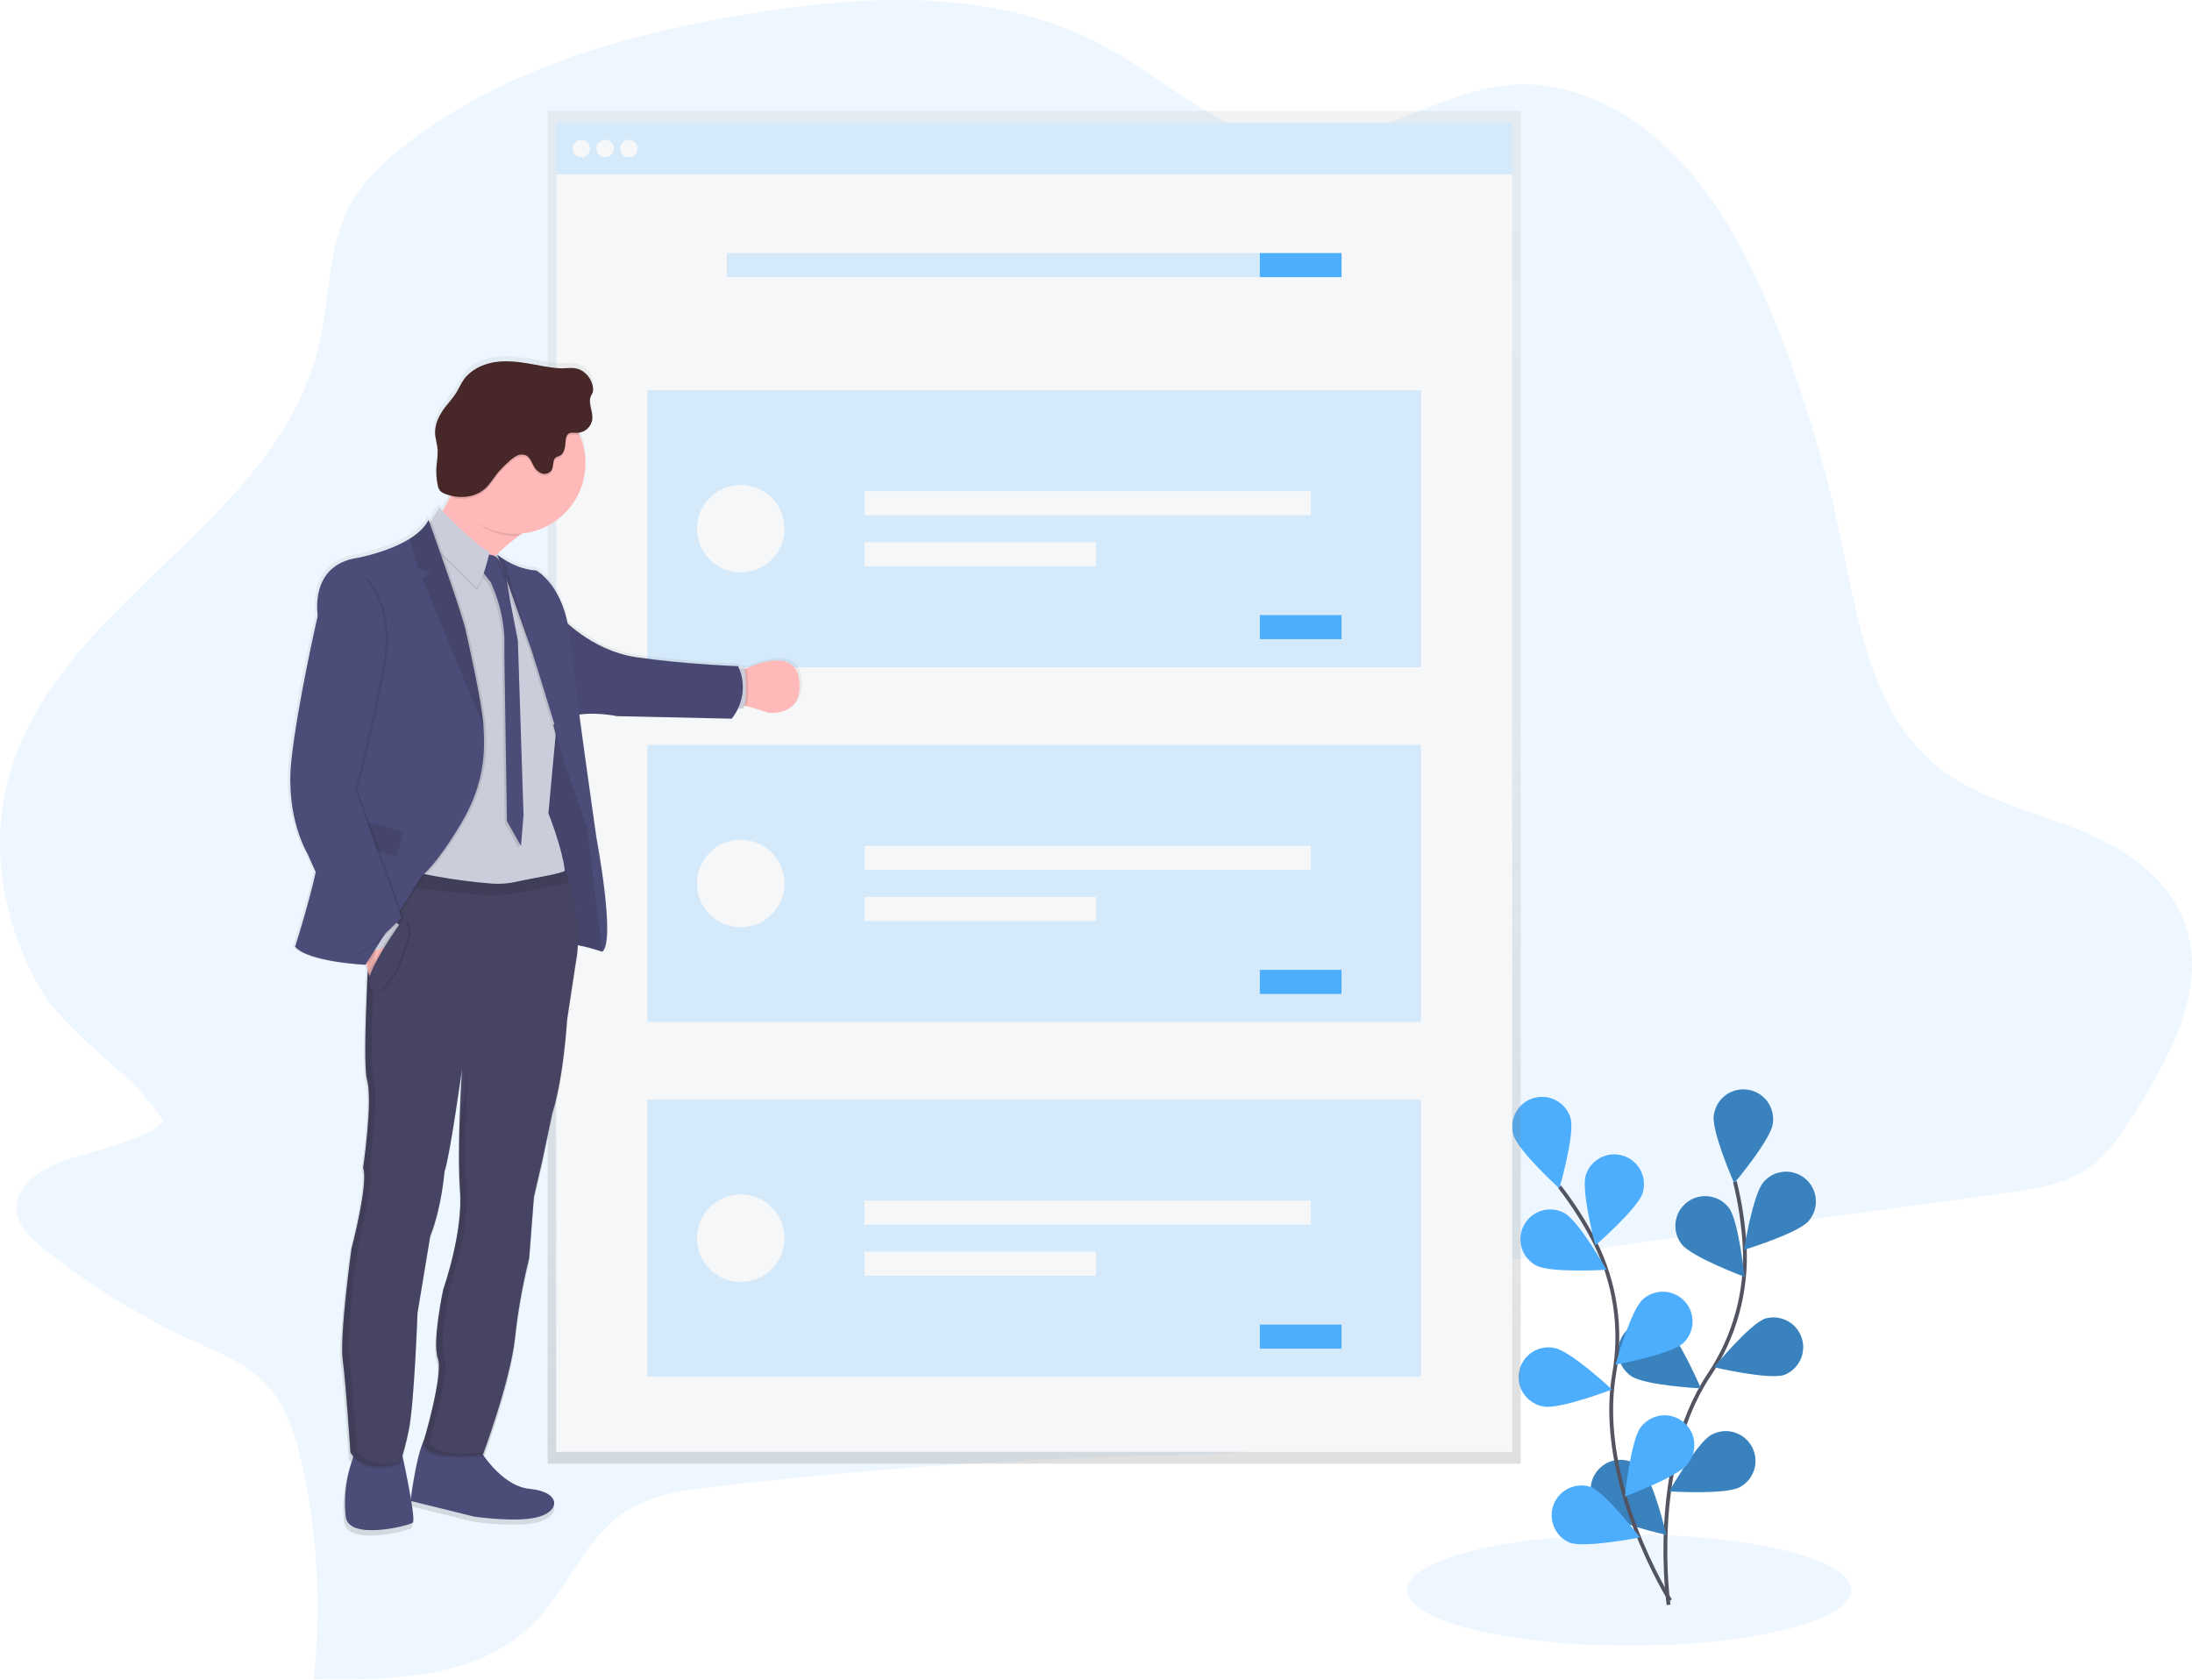
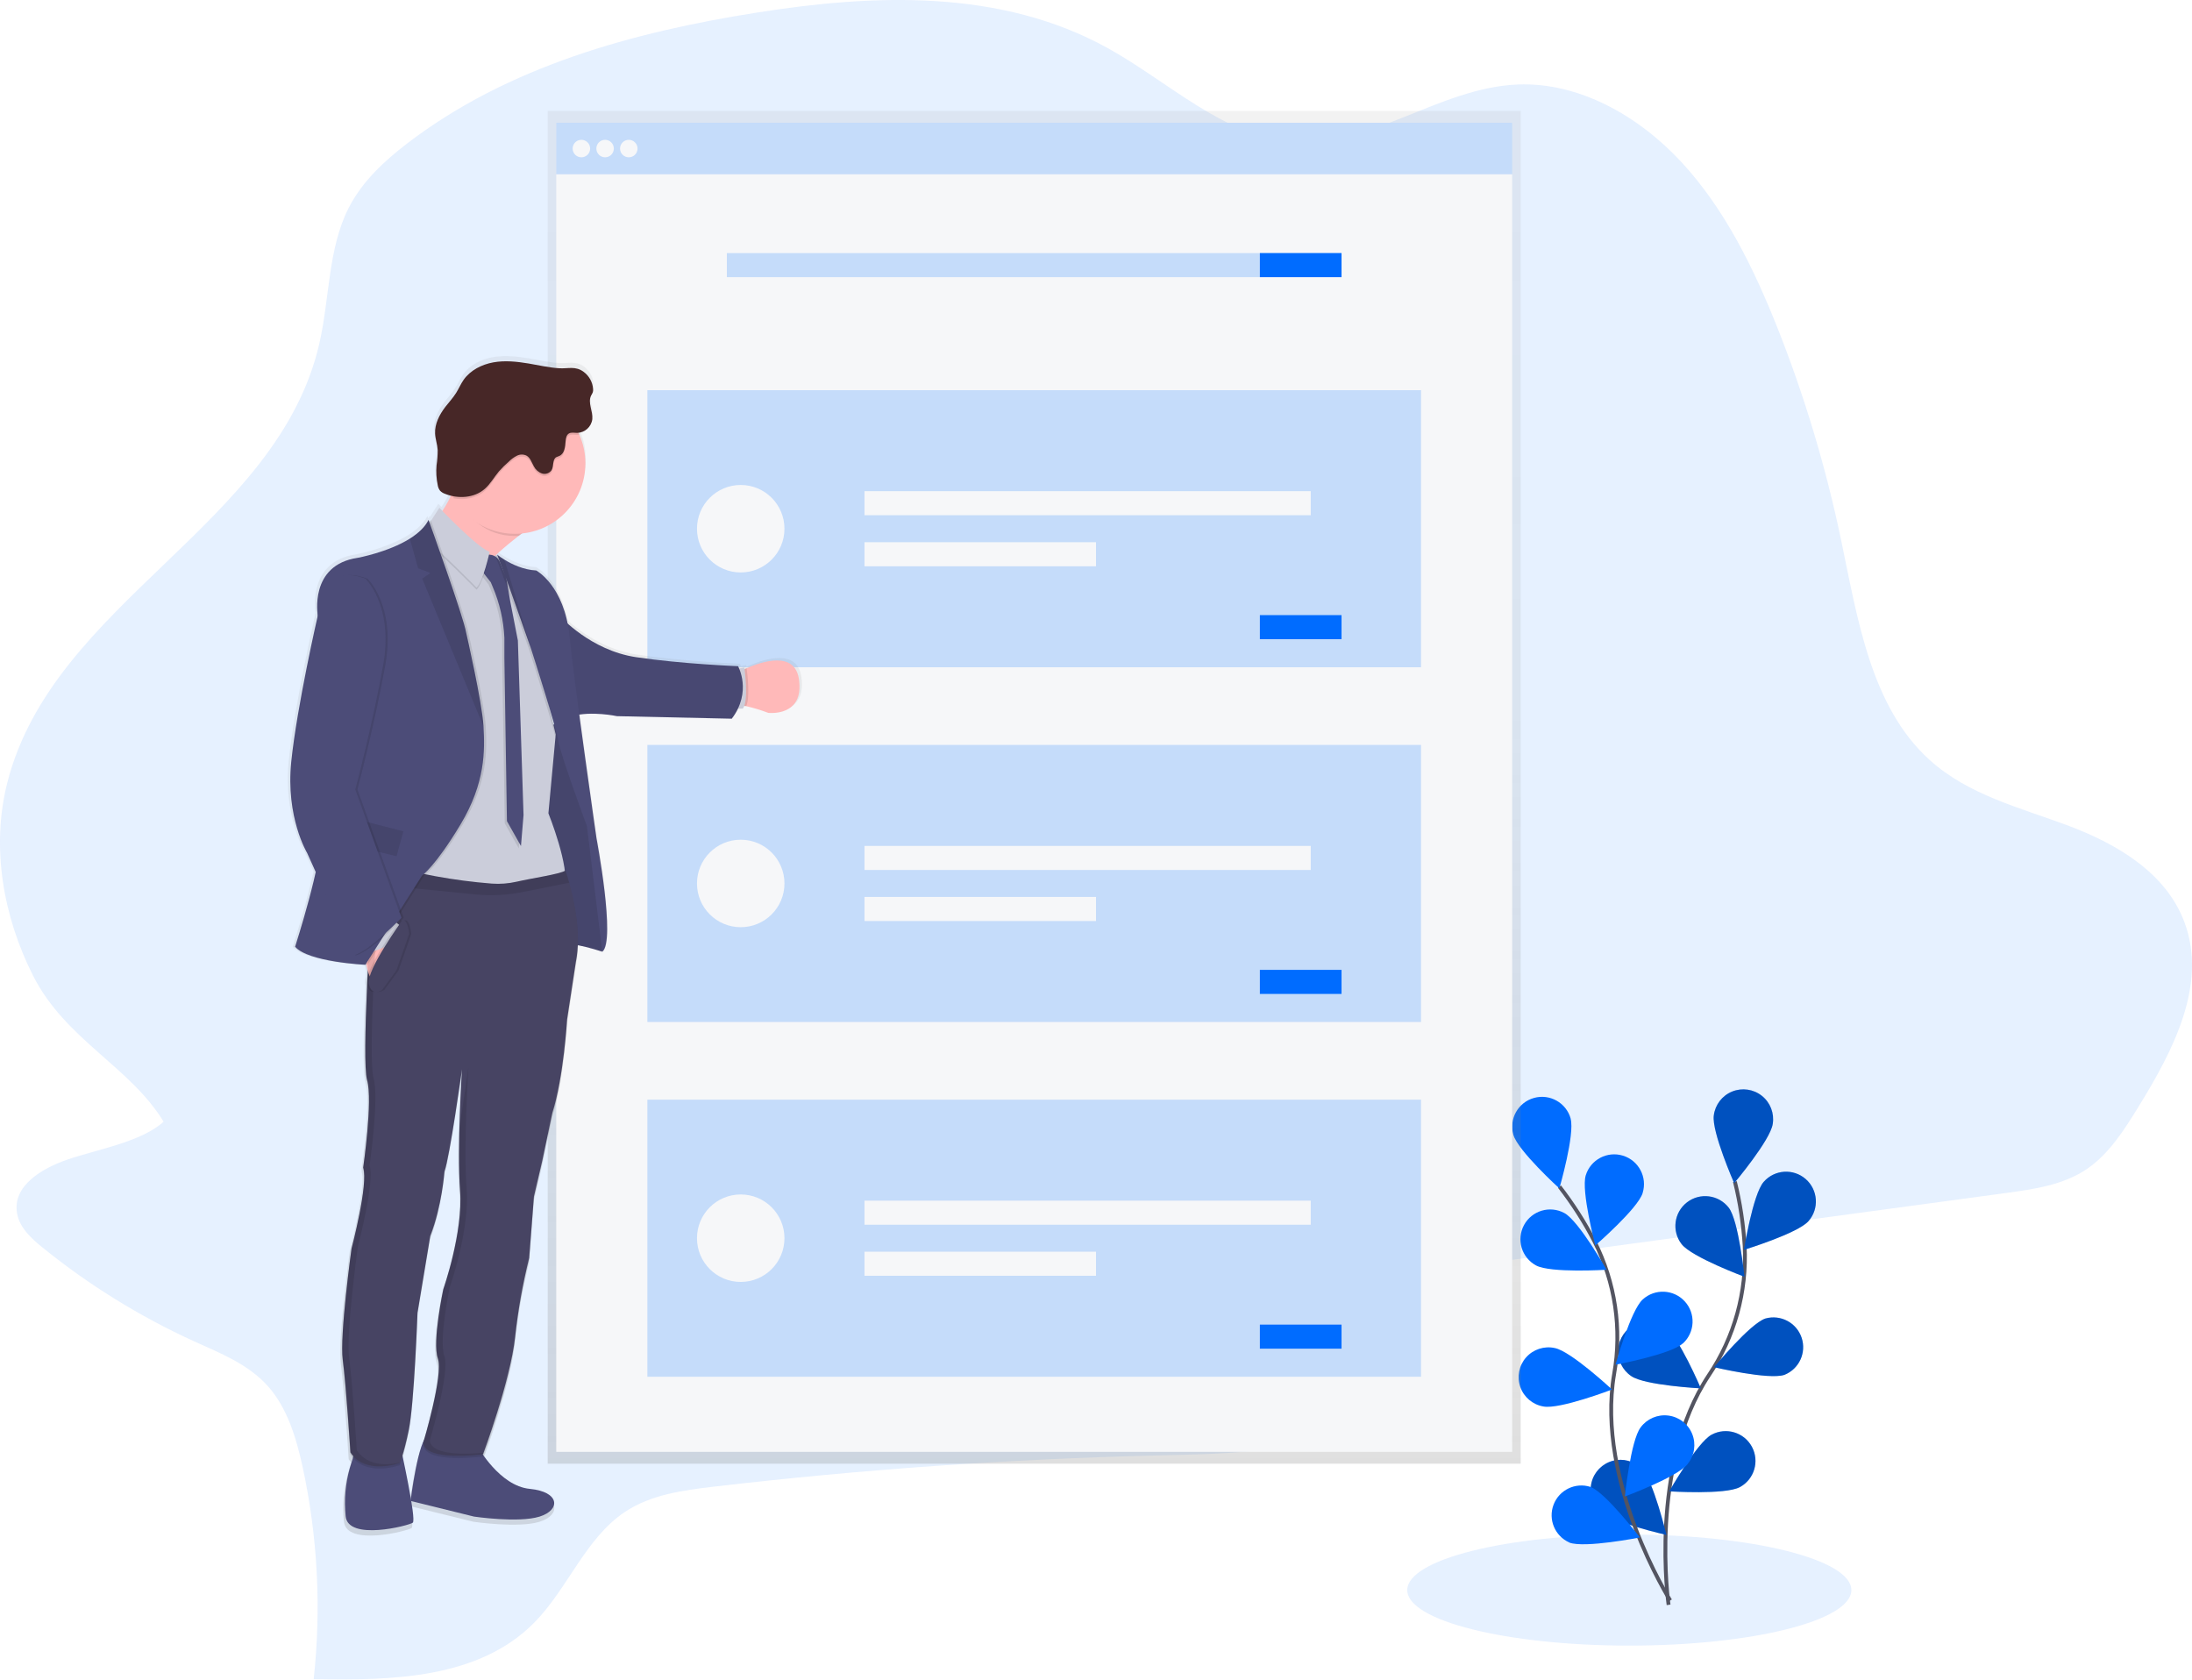
<svg xmlns="http://www.w3.org/2000/svg" xmlns:xlink="http://www.w3.org/1999/xlink" id="70bb2b30-be60-4de4-9e4b-86e23973444e" data-name="Layer 1" width="1143.11" height="875.78" viewBox="0 0 1143.11 875.78">
  <defs>
    <linearGradient id="e5da6213-051c-4da8-b1b3-926fff123e76" x1="539.33" y1="763.29" x2="539.33" y2="57.83" gradientUnits="userSpaceOnUse">
      <stop offset="0" stop-color="gray" stop-opacity="0.25" />
      <stop offset="0.54" stop-color="gray" stop-opacity="0.12" />
      <stop offset="1" stop-color="gray" stop-opacity="0.1" />
    </linearGradient>
    <linearGradient id="052f7d93-657d-41ac-9ec0-ae0276bba283" x1="1034.54" y1="812.84" x2="1034.54" y2="197.81" gradientTransform="matrix(-1, 0, 0, 1, 1347.17, 0)" xlink:href="#e5da6213-051c-4da8-b1b3-926fff123e76" />
  </defs>
-   <ellipse cx="849.67" cy="829.19" rx="115.8" ry="28.95" fill="#4daefd" opacity="0.1" />
-   <path d="M63.7,616.77c-13.1,4.49-29,13.65-26.32,28.21,1.34,7.38,7.32,12.85,13,17.47a368.3,368.3,0,0,0,79.36,49.15c13.57,6.16,28,11.81,38.25,23.17s15,27.24,18.33,42.55a345.86,345.86,0,0,1,5.72,110.41c40.91.78,86.21-.14,115.16-29.61,17.33-17.65,26.62-43.83,47-57.49,13.59-9.11,30.34-11.37,46.52-13.27q114.87-13.43,230.93-16.26c32.42-.79,65.55-1.07,95.82-12.37s57.75-36,63.9-69.49c.95-5.16,1.57-10.85,5.1-14.45,3.15-3.23,7.87-4,12.28-4.57l265.89-36c14.56-2,29.63-4.13,41.89-12.36,11.86-8,19.86-20.78,27.51-33.24,17.53-28.52,35.72-63,23.58-95.61-9.71-26.06-35.81-41.07-60.75-50.39s-51.79-15.87-72.06-34.14c-30.84-27.8-37.68-73.95-46.37-115.36a675.43,675.43,0,0,0-33-109.89C943,151.89,927.85,121,905.27,96.61S851.62,54.93,820,56.17C778.7,57.81,742.37,90,701,86c-34.94-3.35-63.37-31.35-94.83-48.77C550.32,6.28,484.4,9,423.29,18.65c-64.8,10.21-130,28.08-182.5,68.27-12,9.2-23.48,19.82-30.53,33.66-10.8,21.23-9.87,47.1-15.28,70.69-21.8,95-138.68,134.63-162.71,228.94C23.73,453.69,30.05,490,45.72,520.94c16.85,33.31,50.7,47.51,68.05,76.1C102.17,607.63,79.06,611.5,63.7,616.77Z" transform="translate(-28.45 -12.11)" fill="#4daefd" opacity="0.1" />
+   <ellipse cx="849.67" cy="829.19" rx="115.8" ry="28.95" fill="#006cff" opacity="0.1" />
+   <path d="M63.7,616.77c-13.1,4.49-29,13.65-26.32,28.21,1.34,7.38,7.32,12.85,13,17.47a368.3,368.3,0,0,0,79.36,49.15c13.57,6.16,28,11.81,38.25,23.17s15,27.24,18.33,42.55a345.86,345.86,0,0,1,5.72,110.41c40.91.78,86.21-.14,115.16-29.61,17.33-17.65,26.62-43.83,47-57.49,13.59-9.11,30.34-11.37,46.52-13.27q114.87-13.43,230.93-16.26c32.42-.79,65.55-1.07,95.82-12.37s57.75-36,63.9-69.49c.95-5.16,1.57-10.85,5.1-14.45,3.15-3.23,7.87-4,12.28-4.57l265.89-36c14.56-2,29.63-4.13,41.89-12.36,11.86-8,19.86-20.78,27.51-33.24,17.53-28.52,35.72-63,23.58-95.61-9.71-26.06-35.81-41.07-60.75-50.39s-51.79-15.87-72.06-34.14c-30.84-27.8-37.68-73.95-46.37-115.36a675.43,675.43,0,0,0-33-109.89C943,151.89,927.85,121,905.27,96.61S851.62,54.93,820,56.17C778.7,57.81,742.37,90,701,86c-34.94-3.35-63.37-31.35-94.83-48.77C550.32,6.28,484.4,9,423.29,18.65c-64.8,10.21-130,28.08-182.5,68.27-12,9.2-23.48,19.82-30.53,33.66-10.8,21.23-9.87,47.1-15.28,70.69-21.8,95-138.68,134.63-162.71,228.94C23.73,453.69,30.05,490,45.72,520.94c16.85,33.31,50.7,47.51,68.05,76.1C102.17,607.63,79.06,611.5,63.7,616.77Z" transform="translate(-28.45 -12.11)" fill="#006cff" opacity="0.1" />
  <path d="M898.6,849s-10.48-72.2,21-119.72a110.5,110.5,0,0,0,18.68-67.38,185.42,185.42,0,0,0-5.1-33.61" transform="translate(-28.45 -12.11)" fill="none" stroke="#535461" stroke-miterlimit="10" stroke-width="2" />
-   <path d="M952.92,598.2c-1.21,8.49-20.11,30.91-20.11,30.91S921,602.28,922.18,593.79a15.53,15.53,0,1,1,30.74,4.41Z" transform="translate(-28.45 -12.11)" fill="#4daefd" />
-   <path d="M971.6,648.87c-5.64,6.46-33.69,15-33.69,15s4.64-29,10.27-35.42a15.53,15.53,0,1,1,23.42,20.41Z" transform="translate(-28.45 -12.11)" fill="#4daefd" />
-   <path d="M959,729.07c-8.13,2.74-36.66-4-36.66-4s18.62-22.66,26.75-25.39A15.53,15.53,0,0,1,959,729.07Z" transform="translate(-28.45 -12.11)" fill="#4daefd" />
-   <path d="M935.76,787.61c-7.55,4.07-36.81,2.2-36.81,2.2s14.52-25.47,22.07-29.54a15.53,15.53,0,0,1,14.74,27.34Z" transform="translate(-28.45 -12.11)" fill="#4daefd" />
-   <path d="M905.4,660.9c5.24,6.79,32.74,17,32.74,17s-2.92-29.18-8.16-36a15.53,15.53,0,0,0-24.58,19Z" transform="translate(-28.45 -12.11)" fill="#4daefd" />
-   <path d="M879.12,729.7c7,4.91,36.31,6.41,36.31,6.41s-11.5-27-18.54-31.88a15.53,15.53,0,1,0-17.77,25.47Z" transform="translate(-28.45 -12.11)" fill="#4daefd" />
-   <path d="M862.75,800.08c6.1,6,34.71,12.45,34.71,12.45S890.68,784,884.57,778a15.53,15.53,0,1,0-21.82,22.1Z" transform="translate(-28.45 -12.11)" fill="#4daefd" />
+   <path d="M952.92,598.2c-1.21,8.49-20.11,30.91-20.11,30.91S921,602.28,922.18,593.79a15.53,15.53,0,1,1,30.74,4.41Z" transform="translate(-28.45 -12.11)" fill="#006cff" />
+   <path d="M971.6,648.87c-5.64,6.46-33.69,15-33.69,15s4.64-29,10.27-35.42a15.53,15.53,0,1,1,23.42,20.41Z" transform="translate(-28.45 -12.11)" fill="#006cff" />
+   <path d="M959,729.07c-8.13,2.74-36.66-4-36.66-4s18.62-22.66,26.75-25.39A15.53,15.53,0,0,1,959,729.07Z" transform="translate(-28.45 -12.11)" fill="#006cff" />
+   <path d="M935.76,787.61c-7.55,4.07-36.81,2.2-36.81,2.2s14.52-25.47,22.07-29.54a15.53,15.53,0,0,1,14.74,27.34Z" transform="translate(-28.45 -12.11)" fill="#006cff" />
+   <path d="M905.4,660.9c5.24,6.79,32.74,17,32.74,17s-2.92-29.18-8.16-36a15.53,15.53,0,0,0-24.58,19Z" transform="translate(-28.45 -12.11)" fill="#006cff" />
+   <path d="M879.12,729.7c7,4.91,36.31,6.41,36.31,6.41s-11.5-27-18.54-31.88a15.53,15.53,0,1,0-17.77,25.47Z" transform="translate(-28.45 -12.11)" fill="#006cff" />
+   <path d="M862.75,800.08c6.1,6,34.71,12.45,34.71,12.45S890.68,784,884.57,778a15.53,15.53,0,1,0-21.82,22.1Z" transform="translate(-28.45 -12.11)" fill="#006cff" />
  <path d="M952.92,598.2c-1.21,8.49-20.11,30.91-20.11,30.91S921,602.28,922.18,593.79a15.53,15.53,0,1,1,30.74,4.41Z" transform="translate(-28.45 -12.11)" opacity="0.25" />
  <path d="M971.6,648.87c-5.64,6.46-33.69,15-33.69,15s4.64-29,10.27-35.42a15.53,15.53,0,1,1,23.42,20.41Z" transform="translate(-28.45 -12.11)" opacity="0.25" />
  <path d="M959,729.07c-8.13,2.74-36.66-4-36.66-4s18.62-22.66,26.75-25.39A15.53,15.53,0,0,1,959,729.07Z" transform="translate(-28.45 -12.11)" opacity="0.25" />
  <path d="M935.76,787.61c-7.55,4.07-36.81,2.2-36.81,2.2s14.52-25.47,22.07-29.54a15.53,15.53,0,0,1,14.74,27.34Z" transform="translate(-28.45 -12.11)" opacity="0.25" />
  <path d="M905.4,660.9c5.24,6.79,32.74,17,32.74,17s-2.92-29.18-8.16-36a15.53,15.53,0,0,0-24.58,19Z" transform="translate(-28.45 -12.11)" opacity="0.25" />
  <path d="M879.12,729.7c7,4.91,36.31,6.41,36.31,6.41s-11.5-27-18.54-31.88a15.53,15.53,0,1,0-17.77,25.47Z" transform="translate(-28.45 -12.11)" opacity="0.25" />
  <path d="M862.75,800.08c6.1,6,34.71,12.45,34.71,12.45S890.68,784,884.57,778a15.53,15.53,0,1,0-21.82,22.1Z" transform="translate(-28.45 -12.11)" opacity="0.25" />
  <path d="M899.46,846.71s-38.84-61.76-29.27-118A110.5,110.5,0,0,0,860,659.56a185.49,185.49,0,0,0-18.29-28.66" transform="translate(-28.45 -12.11)" fill="none" stroke="#535461" stroke-miterlimit="10" stroke-width="2" />
-   <path d="M847.51,595.43c2.32,8.26-5.87,36.41-5.87,36.41s-21.7-19.72-24-28a15.53,15.53,0,1,1,29.9-8.44Z" transform="translate(-28.45 -12.11)" fill="#4daefd" />
-   <path d="M885.11,634.19c-2.53,8.19-24.71,27.37-24.71,27.37s-7.5-28.34-5-36.54a15.53,15.53,0,0,1,29.68,9.17Z" transform="translate(-28.45 -12.11)" fill="#4daefd" />
-   <path d="M906.07,712.63c-6.32,5.79-35.15,11.15-35.15,11.15s7.84-28.25,14.16-34a15.53,15.53,0,0,1,21,22.9Z" transform="translate(-28.45 -12.11)" fill="#4daefd" />
-   <path d="M908.57,775.55c-5.25,6.78-32.76,16.93-32.76,16.93s3-29.17,8.2-36a15.53,15.53,0,1,1,24.56,19Z" transform="translate(-28.45 -12.11)" fill="#4daefd" />
-   <path d="M829.47,672c7.54,4.09,36.8,2.26,36.8,2.26s-14.48-25.49-22-29.57A15.53,15.53,0,1,0,829.47,672Z" transform="translate(-28.45 -12.11)" fill="#4daefd" />
-   <path d="M833.32,745.56c8.42,1.64,35.8-8.85,35.8-8.85s-21.45-20-29.87-21.63a15.53,15.53,0,1,0-5.93,30.48Z" transform="translate(-28.45 -12.11)" fill="#4daefd" />
-   <path d="M846.87,816.54c8,3,36.78-2.69,36.78-2.69s-17.76-23.32-25.78-26.36a15.53,15.53,0,0,0-11,29Z" transform="translate(-28.45 -12.11)" fill="#4daefd" />
+   <path d="M847.51,595.43c2.32,8.26-5.87,36.41-5.87,36.41s-21.7-19.72-24-28a15.53,15.53,0,1,1,29.9-8.44Z" transform="translate(-28.45 -12.11)" fill="#006cff" />
+   <path d="M885.11,634.19c-2.53,8.19-24.71,27.37-24.71,27.37s-7.5-28.34-5-36.54a15.53,15.53,0,0,1,29.68,9.17Z" transform="translate(-28.45 -12.11)" fill="#006cff" />
+   <path d="M906.07,712.63c-6.32,5.79-35.15,11.15-35.15,11.15s7.84-28.25,14.16-34a15.53,15.53,0,0,1,21,22.9Z" transform="translate(-28.45 -12.11)" fill="#006cff" />
+   <path d="M908.57,775.55c-5.25,6.78-32.76,16.93-32.76,16.93s3-29.17,8.2-36a15.53,15.53,0,1,1,24.56,19Z" transform="translate(-28.45 -12.11)" fill="#006cff" />
+   <path d="M829.47,672c7.54,4.09,36.8,2.26,36.8,2.26s-14.48-25.49-22-29.57A15.53,15.53,0,1,0,829.47,672Z" transform="translate(-28.45 -12.11)" fill="#006cff" />
+   <path d="M833.32,745.56c8.42,1.64,35.8-8.85,35.8-8.85s-21.45-20-29.87-21.63a15.53,15.53,0,1,0-5.93,30.48Z" transform="translate(-28.45 -12.11)" fill="#006cff" />
+   <path d="M846.87,816.54c8,3,36.78-2.69,36.78-2.69s-17.76-23.32-25.78-26.36a15.53,15.53,0,0,0-11,29Z" transform="translate(-28.45 -12.11)" fill="#006cff" />
  <polygon points="285.63 57.83 285.63 85.21 285.63 763.29 793.03 763.29 793.03 85.21 793.03 57.83 285.63 57.83" fill="url(#e5da6213-051c-4da8-b1b3-926fff123e76)" />
  <rect x="290.08" y="64.02" width="498.5" height="26.89" fill="#f6f7f9" />
  <g opacity="0.2">
-     <rect x="290.08" y="64.02" width="498.5" height="26.89" fill="#4daefd" />
+     <rect x="290.08" y="64.02" width="498.5" height="26.89" fill="#006cff" />
  </g>
  <rect x="290.08" y="90.91" width="498.5" height="666.19" fill="#f6f7f9" />
  <circle cx="303.19" cy="77.47" r="4.56" fill="#f6f7f9" />
  <circle cx="315.55" cy="77.47" r="4.56" fill="#f6f7f9" />
  <circle cx="327.91" cy="77.47" r="4.56" fill="#f6f7f9" />
  <g opacity="0.2">
-     <rect x="379.05" y="131.98" width="320.55" height="12.55" fill="#4daefd" />
+     <rect x="379.05" y="131.98" width="320.55" height="12.55" fill="#006cff" />
  </g>
-   <rect x="657.01" y="131.98" width="42.59" height="12.55" fill="#4daefd" />
+   <rect x="657.01" y="131.98" width="42.59" height="12.55" fill="#006cff" />
  <g opacity="0.2">
-     <rect x="337.61" y="203.47" width="403.44" height="144.49" fill="#4daefd" />
+     <rect x="337.61" y="203.47" width="403.44" height="144.49" fill="#006cff" />
  </g>
  <rect x="450.83" y="256.13" width="232.71" height="12.55" fill="#f6f7f9" />
  <rect x="450.83" y="282.75" width="120.73" height="12.55" fill="#f6f7f9" />
-   <rect x="657.01" y="320.77" width="42.59" height="12.55" fill="#4daefd" />
+   <rect x="657.01" y="320.77" width="42.59" height="12.55" fill="#006cff" />
  <circle cx="386.28" cy="275.71" r="22.81" fill="#f6f7f9" />
  <g opacity="0.2">
-     <rect x="337.61" y="388.46" width="403.44" height="144.49" fill="#4daefd" />
+     <rect x="337.61" y="388.46" width="403.44" height="144.49" fill="#006cff" />
  </g>
  <rect x="450.83" y="441.12" width="232.71" height="12.55" fill="#f6f7f9" />
  <rect x="450.83" y="467.74" width="120.73" height="12.55" fill="#f6f7f9" />
-   <rect x="657.01" y="505.76" width="42.59" height="12.55" fill="#4daefd" />
+   <rect x="657.01" y="505.76" width="42.59" height="12.55" fill="#006cff" />
  <circle cx="386.28" cy="460.7" r="22.81" fill="#f6f7f9" />
  <g opacity="0.2">
-     <rect x="337.61" y="573.45" width="403.44" height="144.49" fill="#4daefd" />
+     <rect x="337.61" y="573.45" width="403.44" height="144.49" fill="#006cff" />
  </g>
  <rect x="450.83" y="626.11" width="232.71" height="12.55" fill="#f6f7f9" />
  <rect x="450.83" y="652.73" width="120.73" height="12.55" fill="#f6f7f9" />
-   <rect x="657.01" y="690.75" width="42.59" height="12.55" fill="#4daefd" />
+   <rect x="657.01" y="690.75" width="42.59" height="12.55" fill="#006cff" />
  <circle cx="386.28" cy="645.69" r="22.81" fill="#f6f7f9" />
  <path d="M192,466.51c-3.87,17.61-10.85,39.31-10.85,39.31,6.9,8.05,37,9.49,37,9.49l.05-.06.47,0c.21,1.11.45,2.18.74,3.2q-.08,1.51-.15,3.06a8.35,8.35,0,0,0-.43,3.76,8.52,8.52,0,0,0,.22.84c-.72,15.94-1.23,32.94-.79,42.76a41.15,41.15,0,0,0,.85,8.28,29.81,29.81,0,0,1,.88,6.35c.49,14.37-3,38.51-3,38.51s.09.33.14.5c-.06.41-.1.65-.1.65a11.39,11.39,0,0,1,.51,3c.26,12.12-6.69,38.49-6.69,38.49s-5.62,40.55-4.82,56a35.62,35.62,0,0,0,.27,3.69c1.72,12.85,4,48.73,4,48.73a16.12,16.12,0,0,0,1.31,1.69c-.2.8-.44,1.61-.7,2.41a67.6,67.6,0,0,0-3.35,25.12c.07,1,.15,2.09.25,3.19,1.15,13.24,33.18,5,35.29,3.46.72-.53.21-5.33-.78-11.42l33,8.15s23.4,3.46,34.53,0,10.74-13-5.18-14.57c-11.15-1.08-20-11.46-24.37-17.59,1.69-4.61,14.36-39.6,16.69-61.26a306.66,306.66,0,0,1,7.39-41.52l2.49-32.23,4.42-19,5.27-25.12c5.95-18.42,7.77-49.21,7.77-49.21l4.6-30.21A58.48,58.48,0,0,0,330,505a111.68,111.68,0,0,1,12.75,3.41c7.2-5.6-3-59.56-3-59.56s-4.91-34.08-9.07-65.15c9.53-1.43,19.86.81,19.86.81l60.43,1.33a30.71,30.71,0,0,0,3.24-5.28h2.59a5.55,5.55,0,0,0,.75-1.46l1.07.2a89.37,89.37,0,0,1,11.56,3.51s19.06,2.3,16.18-17.69c-2.14-14.9-19.1-9.49-27.58-5.79l-1.07.49c-.08-.56-.13-.88-.13-.88l-2.73.5a13.2,13.2,0,0,0-.57-1.22s-29.64-1.15-53.67-4.75c-17.09-2.56-30-12.33-36.07-17.75-4.21-21.37-16.44-27.86-16.44-27.86-6.79-.34-12.91-3.33-16.67-5.64a35.23,35.23,0,0,1-3.9-2.7l-.66.38-.08-.07c4.07-3.78,8.29-7.25,12-10.16l1.67-1.29a37.07,37.07,0,0,0,30.28-51.91c-.16-.36-.35-.72-.52-1.07a8.32,8.32,0,0,0,7.34-7.23c.37-4.19-2.52-8.65-.63-12.41a12.06,12.06,0,0,0,.9-1.75,4.73,4.73,0,0,0,.14-1.76,12.39,12.39,0,0,0-5-9c-4.29-3.11-8.1-1.53-12.79-1.8-5.42-.31-10.79-1.62-16.13-2.5-6.13-1-12.41-1.68-18.53-.61s-12.11,4.07-15.66,9.17c-1.52,2.18-2.55,4.67-4,6.92-1.63,2.6-3.74,4.85-5.61,7.27-3.15,4.07-5.7,8.95-5.45,14.09.14,2.91,1.17,5.71,1.37,8.62a52.49,52.49,0,0,1-.6,8.1,35.46,35.46,0,0,0,.59,10.33,6.4,6.4,0,0,0,1.18,2.94,6.27,6.27,0,0,0,2.6,1.67,23.23,23.23,0,0,0,3.19,1,45.69,45.69,0,0,1-4.47,8.05l-1.62-1.68-4.38,6.84-.17-.46c-.21.43-.45.84-.7,1.25l-.45-1.25c-1.94,3.89-5.57,7.14-9.81,9.82-11.46,7.2-27.45,10.18-27.45,10.18-25.76,3.74-21,30.35-21,30.35s-10.93,47.48-14,76.83,8.34,48.05,8.34,48.05Zm122.85-86.78c1,3.27,1.88,6.37,2.63,9.08L317,389C316.45,386.49,315.7,383.27,314.88,379.73Zm-28.34-79.67-.14.09.13-.13ZM242.08,796.19c-1.26-7.53-3.14-16.62-4.3-22.05.82-2.67,1.91-6.75,3.19-12.82,2.88-13.61,4.6-61.77,4.6-61.77l6.72-40.46c6.14-15.54,7.48-34,7.48-34,2.47-6.52,8.18-46.43,9.09-52.84-.26,4.43-.88,15.65-1.21,28.11,0,.11,0,.23,0,.34-.25,9.41-.32,19.5,0,27.87v0c.09,2.35.21,4.58.37,6.64.05.53.08,1.08.1,1.62.72,21.7-9,49-9,49s-4.33,20.24-3.69,31.55a20.82,20.82,0,0,0,.86,6,10.61,10.61,0,0,1,.49,2.78c.18,10.82-6.21,33.53-7.84,39.1C245.38,772.6,242.73,791.31,242.08,796.19Z" transform="translate(-28.45 -12.11)" fill="url(#052f7d93-657d-41ac-9ec0-ae0276bba283)" />
  <path d="M277.73,766.66s11.22,20.34,27,21.86,16.16,11,5.13,14.45-34.22,0-34.22,0l-33.08-8.17s4-32.7,9.31-34.41S277.73,766.66,277.73,766.66Z" transform="translate(-28.45 -12.11)" fill="#4c4c78" />
  <path d="M237.42,767s8.37,37.64,6.28,39.17-33.84,9.69-35-3.43c-.1-1.09-.18-2.15-.24-3.16a66.64,66.64,0,0,1,3.32-24.9,20.63,20.63,0,0,0,1.29-7.68C212.52,761.72,237.42,767,237.42,767Z" transform="translate(-28.45 -12.11)" fill="#4c4c78" />
  <path d="M247.79,290.47s25.66,63,21.1,42.8c-3-13.42,16.51-31.23,30-41.7,6.87-5.34,12.19-8.77,12.19-8.77s-48.2-56.18-44.78-31.94a36.5,36.5,0,0,1-2.63,19.56A51.28,51.28,0,0,1,247.79,290.47Z" transform="translate(-28.45 -12.11)" fill="#ffb9b9" />
  <path d="M411.77,380a14.75,14.75,0,0,1,5.87.37,86.62,86.62,0,0,1,11.45,3.48s18.9,2.28,16-17.53c-2.12-14.78-18.92-9.42-27.33-5.74-2.86,1.25-4.76,2.31-4.76,2.31Z" transform="translate(-28.45 -12.11)" fill="#ffb9b9" />
  <path d="M411.77,380a14.75,14.75,0,0,1,5.87.37c2.05-5.19.49-17.48.16-19.79-2.86,1.25-4.76,2.31-4.76,2.31Z" transform="translate(-28.45 -12.11)" opacity="0.1" />
  <path d="M411.67,361.13l4.94-.91s2.54,17-.77,21.44h-5.69Z" transform="translate(-28.45 -12.11)" fill="#cbcdda" />
  <path d="M312.52,392.12s15.12-9,16.92,2.37,4.19,30.9,4.19,30.9l4.18,24.81,5.42,49.72-.76,8.46S326.4,503,322.6,504.86,315.75,484,315.75,484l-6.27-23.58-1-50Z" transform="translate(-28.45 -12.11)" fill="#4c4c78" />
  <path d="M312.52,392.12s15.12-9,16.92,2.37,4.19,30.9,4.19,30.9l4.18,24.81,5.42,49.72-.76,8.46S326.4,503,322.6,504.86,315.75,484,315.75,484l-6.27-23.58-1-50Z" transform="translate(-28.45 -12.11)" opacity="0.1" />
  <path d="M320.65,333.56s15.69,17.68,39.5,21.25,53.19,4.7,53.19,4.7,7.41,13.26-3.28,27.38l-59.89-1.32s-13.26-2.88-23.53,0Z" transform="translate(-28.45 -12.11)" fill="#4c4c78" />
  <path d="M320.65,333.56s15.69,17.68,39.5,21.25,53.19,4.7,53.19,4.7,7.41,13.26-3.28,27.38l-59.89-1.32s-13.26-2.88-23.53,0Z" transform="translate(-28.45 -12.11)" opacity="0.05" />
  <path d="M450.84,406.14" transform="translate(-28.45 -12.11)" fill="none" stroke="blue" stroke-miterlimit="10" />
  <path d="M266.23,269.87c5.85,12.51,16,21.74,30.76,21.74.65,0,1.28,0,1.92,0,6.87-5.34,12.19-8.77,12.19-8.77s-48.2-56.18-44.78-31.94C267.37,258.27,268.58,264.3,266.23,269.87Z" transform="translate(-28.45 -12.11)" opacity="0.1" />
  <path d="M260.25,253.73A36.74,36.74,0,1,0,297,217,36.66,36.66,0,0,0,260.25,253.73Z" transform="translate(-28.45 -12.11)" fill="#ffb9b9" />
  <path d="M237.8,478.24s81.94,7.23,85-3.23-8.36-38.78-8.36-38.78l3.66-39.55.14-1.52S308,352.38,308.34,349c.35-3.07-16.53-39-20-46.31l-.63-1.32-.65.38-.28.17-4,2.34-15.87-3.74-19.1-10L246,399.92Z" transform="translate(-28.45 -12.11)" fill="#cbcdda" />
  <path d="M280.39,302.66s5.61-1.52,7.8,4.09a57.66,57.66,0,0,0,3,7l2.19,13,4,20.53,2.94,91L299,454.48l-7.32-13-1.33-85v-10.6a76.71,76.71,0,0,0-6.1-26.56l-1-2.39-6.37-8.17Z" transform="translate(-28.45 -12.11)" opacity="0.1" />
  <path d="M281.53,301.52s5.61-1.52,7.8,4.09a57.66,57.66,0,0,0,3,7l2.19,13,4,20.53,2.95,91-1.34,16.16-7.32-13-1.33-85v-10.6a76.7,76.7,0,0,0-6.09-26.56l-1-2.39L278,307.61Z" transform="translate(-28.45 -12.11)" fill="#4c4c78" />
  <path d="M257.58,278s19.39,20.54,26.23,23c0,0-3.42,15.59-6.84,18.63,0,0-20.35-20.75-24-22.43l-3-7.39Z" transform="translate(-28.45 -12.11)" opacity="0.1" />
  <path d="M257.58,276.9s19.39,20.54,26.23,23c0,0-3.42,15.59-6.84,18.63,0,0-20.35-20.75-24-22.43l-3-7.39Z" transform="translate(-28.45 -12.11)" fill="#cbcdda" />
  <path d="M286.58,301.35l.2.53L293,318.54,304.1,350s.11.32.3.92c1.84,5.72,11.74,36.77,13.69,45.8l.14-1.52S308,352.38,308.34,349c.35-3.07-16.53-39-20-46.31-.55-.38-1-.7-1.28-.94Z" transform="translate(-28.45 -12.11)" opacity="0.1" />
  <path d="M287.71,301.33l6.42,17.21L305.24,350s.11.32.3.92c1.95,6.1,13.06,40.9,14,47.27,1,7,15,44.78,15,44.78l8,65.45c7.13-5.56-3-59-3-59s-11.41-79.28-14.11-105.65S308.1,309.6,308.1,309.6c-6.73-.34-12.79-3.3-16.52-5.59A35.28,35.28,0,0,1,287.71,301.33Z" transform="translate(-28.45 -12.11)" fill="#4c4c78" />
  <path d="M207.2,722.36c1.71,12.74,4,48.3,4,48.3,8,12,25.67,5.51,25.67,5.51s1.89-3.62,4.74-17.12,4.57-61.22,4.57-61.22l6.66-40.11c6.08-15.4,7.41-33.65,7.41-33.65,2.66-7,9.13-53.24,9.13-53.24s-2.67,41.45-1,63.31-8.74,51.34-8.74,51.34-5.9,27.57-2.85,36.12-7.61,43.92-7.61,43.92c.95,10.27,31.18,6.08,31.18,6.08s14.26-38.21,16.73-61.22a303.86,303.86,0,0,1,7.33-41.16l2.46-31.94,4.38-18.82,5.23-24.9c5.89-18.26,7.7-48.77,7.7-48.77l4.56-29.94c3-14.81-.87-32.17-3.47-41.29-1.12-3.93-2-6.34-2-6.34-2.62,1.86-17.62,4-25.38,5.81a44.16,44.16,0,0,1-13,1A288.83,288.83,0,0,1,227,463.44l-2-.6-.4,3.42-.94,8.16L222,488.89s-5.14,77.19-2.1,87.65-2.09,45.59-2.09,45.59c2.85,8.34-6.08,42.24-6.08,42.24S205.49,709.63,207.2,722.36Z" transform="translate(-28.45 -12.11)" opacity="0.1" />
  <path d="M207.2,721.22c1.71,12.74,4,48.3,4,48.3,8,12,25.67,5.51,25.67,5.51s1.89-3.62,4.74-17.12,4.57-61.22,4.57-61.22l6.66-40.11c6.08-15.4,7.41-33.65,7.41-33.65,2.66-7,9.13-53.24,9.13-53.24s-2.67,41.45-1,63.31-8.74,51.34-8.74,51.34-5.9,27.57-2.85,36.12-7.61,43.92-7.61,43.92c.95,10.27,31.18,6.08,31.18,6.08s14.26-38.21,16.73-61.22a303.86,303.86,0,0,1,7.33-41.16l2.46-31.94,4.38-18.82,5.23-24.9c5.89-18.26,7.7-48.77,7.7-48.77l4.56-29.95c3-14.8-.87-32.16-3.47-41.28-1.12-3.93-2-6.34-2-6.34-2.62,1.86-17.62,4-25.38,5.81a44.16,44.16,0,0,1-13,1A288.83,288.83,0,0,1,227,462.3l-2-.6-.4,3.42-.94,8.16L222,487.75s-5.14,77.19-2.1,87.65S217.84,621,217.84,621c2.85,8.34-6.08,42.24-6.08,42.24S205.49,708.49,207.2,721.22Z" transform="translate(-28.45 -12.11)" fill="#474463" />
  <path d="M260.25,253.73A36.66,36.66,0,0,0,265.12,272c5.72,1,11.81-.1,16.14-3.89,2.93-2.58,4.82-6.11,7.34-9.1a53.49,53.49,0,0,1,5.25-5.18,16.26,16.26,0,0,1,4.14-3,5.62,5.62,0,0,1,5-.06c2,1.13,2.72,3.64,3.86,5.65a7.54,7.54,0,0,0,4.21,3.67,4.46,4.46,0,0,0,5-1.71c1.24-2.14.33-5.48,2.42-6.78a12.6,12.6,0,0,1,1.7-.69c2.69-1.22,3-4.83,3.22-7.77.12-1.45.43-3.09,1.65-3.87s2.81-.39,4.26-.35a6,6,0,0,0,1.28-.11,36.74,36.74,0,0,0-70.33,14.89Z" transform="translate(-28.45 -12.11)" opacity="0.1" />
  <path d="M332.79,206a12.2,12.2,0,0,1,4.95,8.88,4.67,4.67,0,0,1-.13,1.75,13,13,0,0,1-.89,1.74c-1.88,3.72,1,8.14.62,12.3a8.18,8.18,0,0,1-8,7.18c-1.45,0-3-.43-4.26.35s-1.53,2.42-1.65,3.87c-.23,2.95-.53,6.56-3.22,7.77a14.11,14.11,0,0,0-1.7.7c-2.09,1.3-1.17,4.65-2.42,6.77a4.45,4.45,0,0,1-5,1.72,7.58,7.58,0,0,1-4.21-3.67c-1.15-2-1.84-4.52-3.86-5.65a5.65,5.65,0,0,0-5,.05,16.3,16.3,0,0,0-4.14,3,54.63,54.63,0,0,0-5.25,5.18c-2.52,3-4.41,6.52-7.35,9.1-5.52,4.85-14,5.33-20.8,2.57a6.36,6.36,0,0,1-2.58-1.65A6.46,6.46,0,0,1,256.7,265a35.54,35.54,0,0,1-.59-10.24,51.68,51.68,0,0,0,.6-8c-.19-2.88-1.22-5.66-1.36-8.54-.25-5.09,2.28-9.93,5.4-14,1.86-2.4,3.95-4.63,5.56-7.2,1.4-2.23,2.42-4.7,3.93-6.86,3.52-5,9.46-8,15.52-9.09s12.29-.4,18.37.6c5.29.88,10.61,2.17,16,2.48C324.76,204.43,328.54,202.86,332.79,206Z" transform="translate(-28.45 -12.11)" fill="#472727" />
  <path d="M287.71,301.33l6.42,17.21L305.24,350s.11.32.3.92l0,0-14-46.91A35.28,35.28,0,0,1,287.71,301.33Z" transform="translate(-28.45 -12.11)" opacity="0.1" />
  <path d="M218.32,498.21s-.67,20.81,4.94,26l14.92-28.14L225.64,490Z" transform="translate(-28.45 -12.11)" fill="#ffb9b9" />
  <path d="M183.48,505.81c6.85,8,36.64,9.41,36.64,9.41l29.53-46.48s7-4.85,20.09-26.67,12.69-38.64,12-51.19-9-48.63-9-48.63c-1.27-8.12-19.66-59-19.66-59-1.93,3.86-5.52,7.07-9.73,9.73C232,300.09,216.13,303,216.13,303c-25.53,3.71-20.82,30.09-20.82,30.09S195,435.66,196.6,447.92,183.48,505.81,183.48,505.81Z" transform="translate(-28.45 -12.11)" opacity="0.1" />
  <polygon points="189.49 490.09 190.34 497.69 200.71 493.89 208.31 482.39 202.61 477.92 189.49 490.09" fill="#cbcdda" />
  <path d="M218.3,472.73l5.42.55L276,478.5a84.69,84.69,0,0,0,25.12-1.23l24.23-4.85c-1.12-3.93-2-6.34-2-6.34-2.62,1.86-17.62,4-25.38,5.81a44.16,44.16,0,0,1-13,1A288.83,288.83,0,0,1,227,462.3l-2.36,2.82Z" transform="translate(-28.45 -12.11)" opacity="0.1" />
  <g opacity="0.1">
    <path d="M322.75,466.37a5.45,5.45,0,0,0,.51-.29l.05.14Z" transform="translate(-28.45 -12.11)" />
    <path d="M211.71,663.23s8.94-33.9,6.08-42.24c0,0,5.14-35.13,2.09-45.59s2.1-87.65,2.1-87.65l1.69-14.47,1-8.16.4-3.42s.68.22,2,.6l1.21.36L228,464l-.95,8.16-1.69,14.47s-5.13,77.18-2.1,87.65-2.08,45.59-2.08,45.59c2.85,8.34-6.08,42.24-6.08,42.24s-6.28,45.26-4.57,58,4,48.29,4,48.29c5.83,8.76,16.84,7.66,22.34,6.43-.06.15-.1.23-.1.23s-17.68,6.46-25.67-5.51c0,0-2.28-35.56-4-48.3S211.71,663.23,211.71,663.23Z" transform="translate(-28.45 -12.11)" />
    <path d="M256.77,720.46c-3-8.55,2.86-36.12,2.86-36.12s10.44-29.47,8.73-51.34c-.71-9.11-.66-21.61-.36-33.1,2.43-14.8,4.74-31.35,4.74-31.35s-2.67,41.44-.95,63.31-8.74,51.34-8.74,51.34-5.9,27.57-2.85,36.12-7.61,43.92-7.61,43.92c.76,8.23,20.3,7.18,28,6.43l-.29.79s-30.23,4.19-31.17-6.08C249.17,764.38,259.81,729,256.77,720.46Z" transform="translate(-28.45 -12.11)" />
  </g>
  <path d="M182.34,505.81c6.85,8,36.64,9.41,36.64,9.41l29.52-46.48s7-4.85,20.1-26.67,12.69-38.64,12-51.19-9-48.63-9-48.63c-1.27-8.12-19.66-59-19.66-59-1.93,3.86-5.52,7.07-9.73,9.73C230.85,300.09,215,303,215,303c-25.53,3.71-20.82,30.09-20.82,30.09s-.28,102.53,1.29,114.79S182.34,505.81,182.34,505.81Z" transform="translate(-28.45 -12.11)" fill="#4c4c78" />
  <path d="M246.5,308.46l6.42,2.42-4.28,3,31.92,77c-.74-12.55-9-48.63-9-48.63-1.27-8.12-19.66-59-19.66-59-1.93,3.86-5.52,7.07-9.73,9.73Z" transform="translate(-28.45 -12.11)" opacity="0.1" />
  <polygon points="210.36 433.52 177.7 425.11 173.42 438.37 206.79 446.5 210.36 433.52" opacity="0.1" />
  <path d="M220.12,313.88s14.83,14,9.27,45.06-14.54,64.88-14.54,64.88L239,490.7s-16.83,17.54-25.1,19.67l-24.1-53.47s-11.26-18.54-8.27-47.62,13.83-76.15,13.83-76.15S195.31,304.47,220.12,313.88Z" transform="translate(-28.45 -12.11)" opacity="0.1" />
  <path d="M219,313.88s14.83,14,9.27,45.06-14.54,64.88-14.54,64.88L237.8,490.7S221,508.24,212.71,510.37l-24.1-53.47s-11.26-18.54-8.27-47.62,13.83-76.15,13.83-76.15S194.17,304.47,219,313.88Z" transform="translate(-28.45 -12.11)" fill="#4c4c78" />
  <path d="M237,492.12s-18.82,26-17.39,33,6.94,3.23,6.94,3.23L234,518.17l6.66-19S240,491,237,492.12Z" transform="translate(-28.45 -12.11)" opacity="0.1" />
  <path d="M239.33,492.12s-18.83,26-17.4,33,6.94,3.23,6.94,3.23l7.41-10.17,6.66-19S242.29,491,239.33,492.12Z" transform="translate(-28.45 -12.11)" opacity="0.1" />
  <path d="M238.18,492.12s-18.82,26-17.39,33,6.94,3.23,6.94,3.23l7.41-10.17,6.66-19S241.15,491,238.18,492.12Z" transform="translate(-28.45 -12.11)" fill="#474463" />
</svg>
